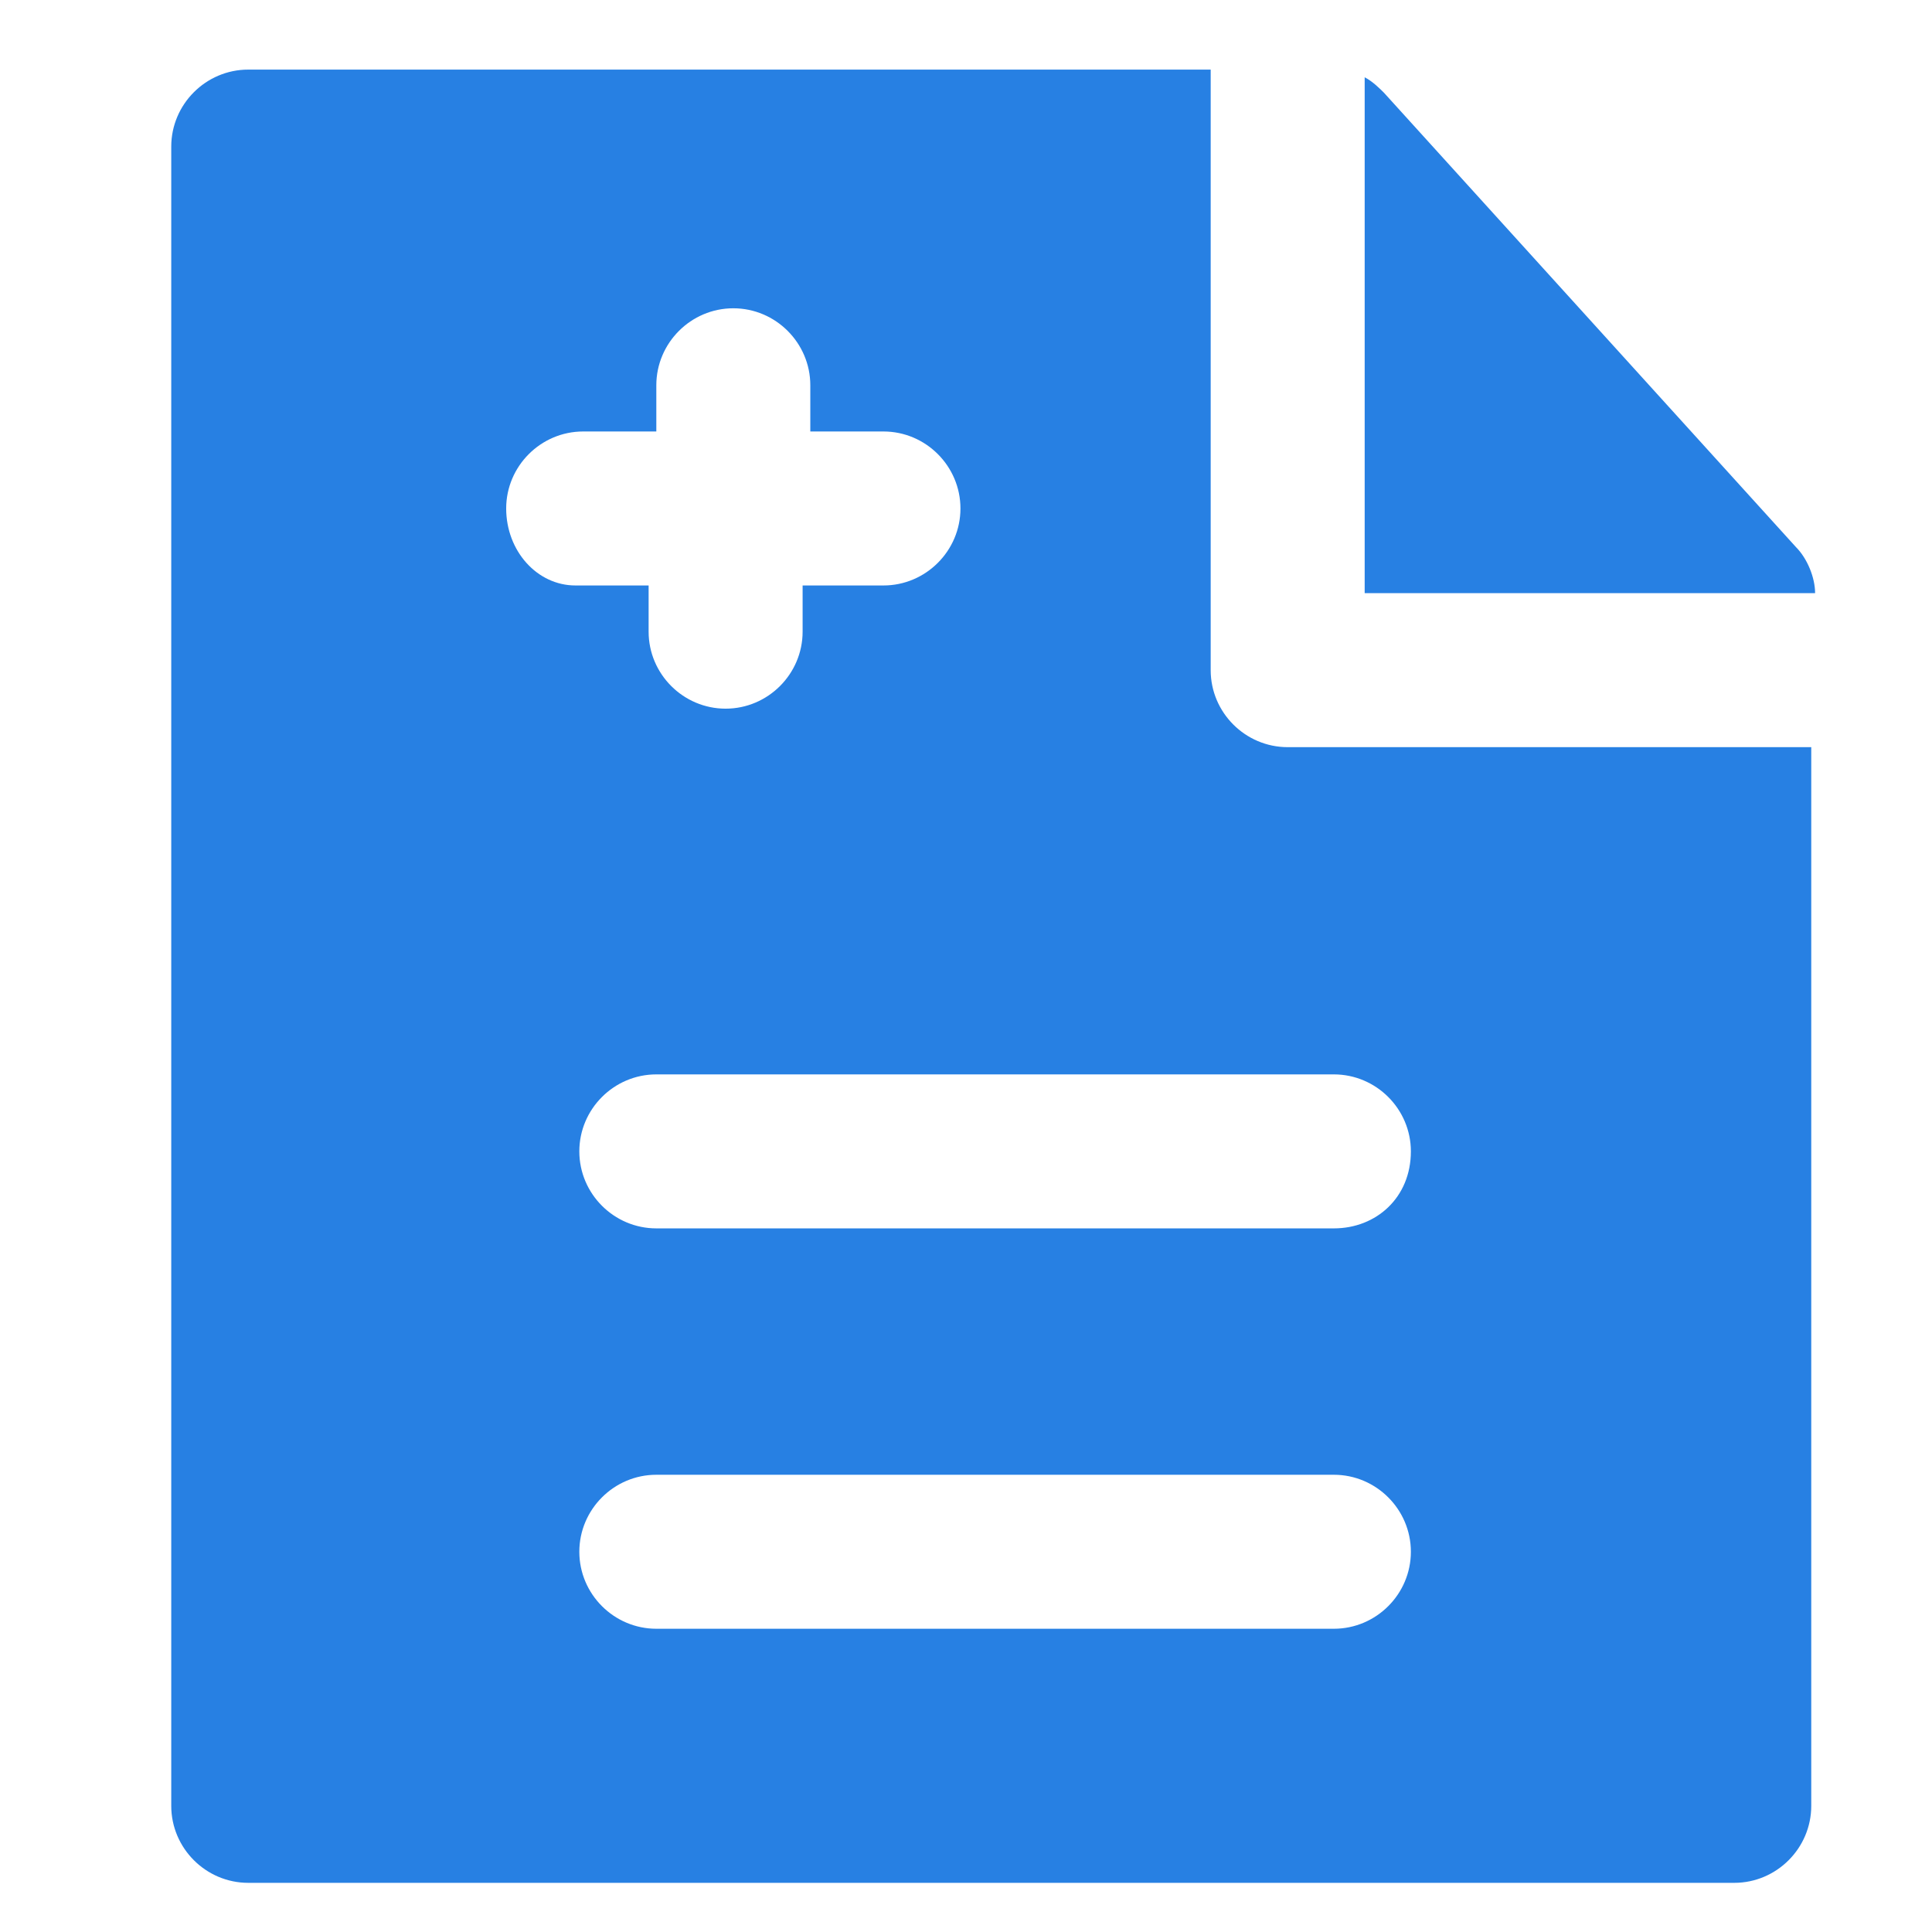
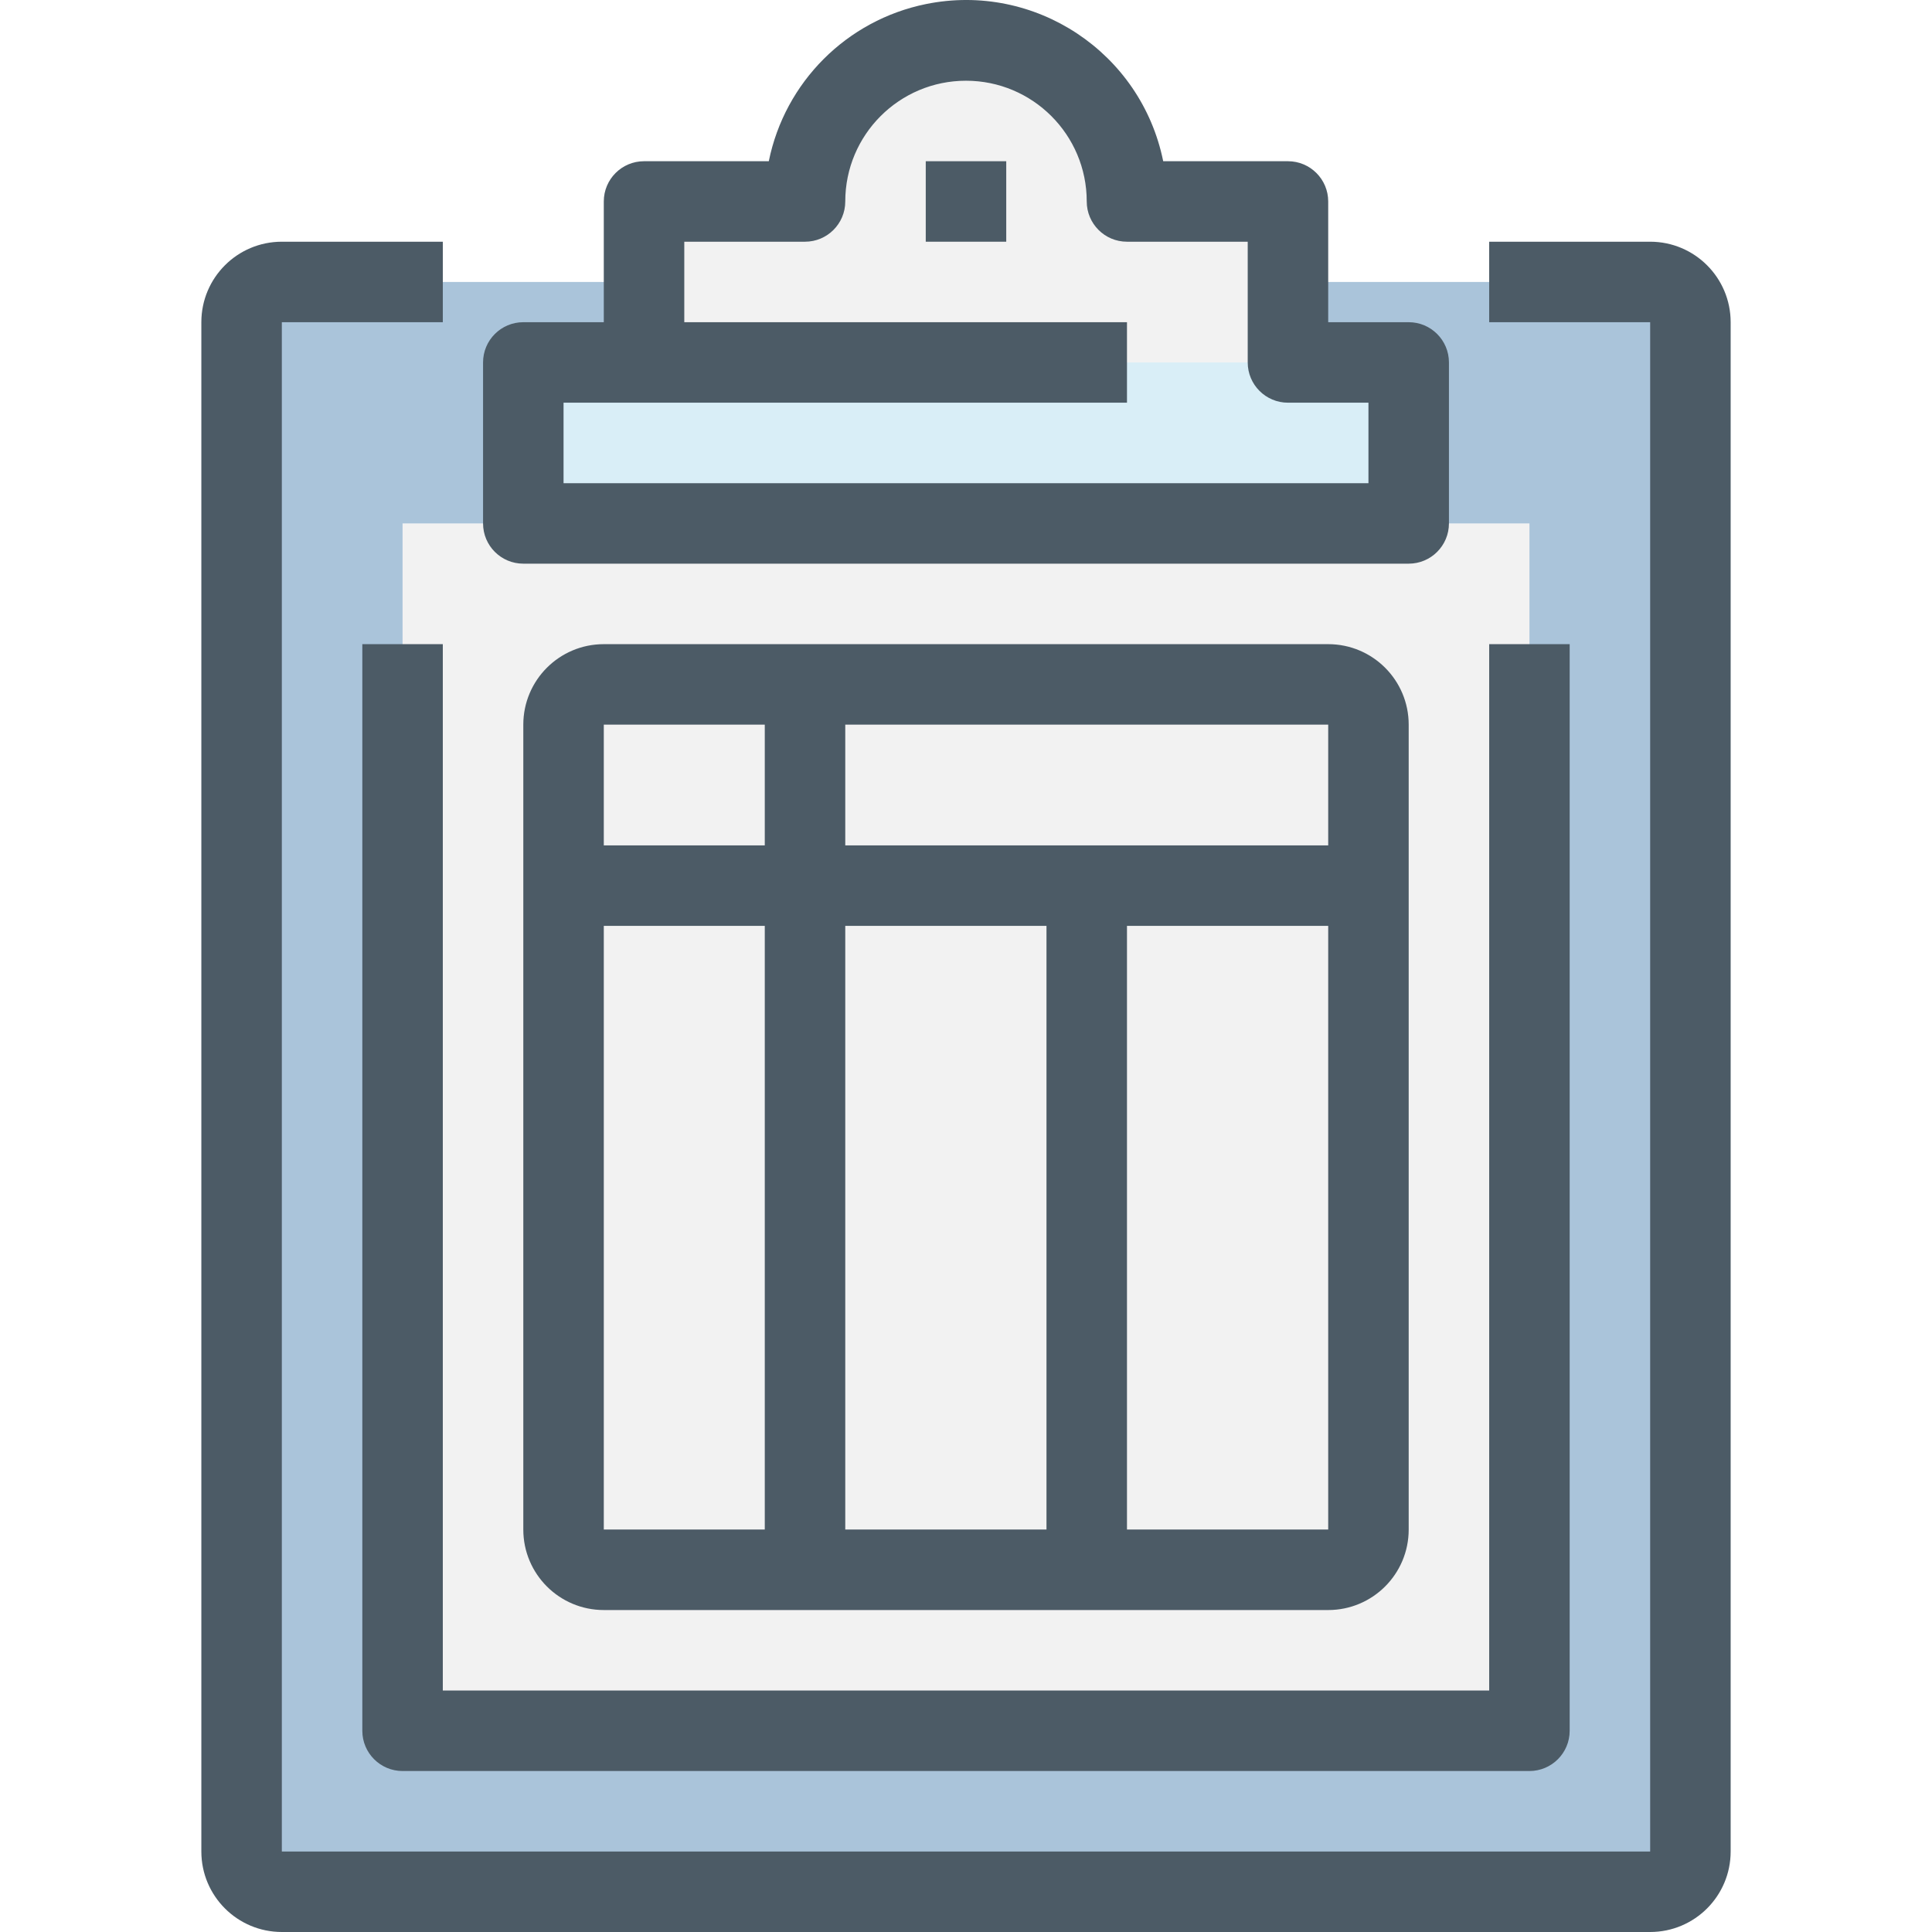
- <svg xmlns="http://www.w3.org/2000/svg" width="24" height="24" viewBox="0 0 6.35 6.35" version="1.1" id="svg2168">
-   <defs id="defs2162" />
-   <g id="layer1" transform="translate(0,-290.65)">
-     <g transform="matrix(0.1265321,0,0,0.1265321,0.2338762,290.8155)" id="g6" style="fill:#2780e3;fill-opacity:1">
-       <path d="M 44.8,12.9 34.1,1.1 C 34,1 33.8,0.8 33.6,0.7 v 13.4 h 11.7 c 0,-0.4 -0.2,-0.9 -0.5,-1.2 z" id="path2" style="fill:#2780e3;fill-opacity:1" />
-       <path d="m 31.6,18.1 c -1.1,0 -2,-0.9 -2,-2 V 0.5 h -25 c -1.1,0 -2,0.9 -2,2 v 43.1 c 0,1.1 0.9,2 2,2 h 38.6 c 1.1,0 2,-0.9 2,-2 V 18.1 Z M 11.3,11.9 c 0,-1.1 0.9,-2 2,-2 h 1.9 V 8.7 c 0,-1.1 0.9,-2 2,-2 1.1,0 2,0.9 2,2 v 1.2 h 1.9 c 1.1,0 2,0.9 2,2 0,1.1 -0.9,2 -2,2 H 19 v 1.2 c 0,1.1 -0.9,2 -2,2 -1.1,0 -2,-0.9 -2,-2 v -1.2 h -1.9 c -1,0 -1.8,-0.9 -1.8,-2 z M 32.8,41 H 15.2 c -1.1,0 -2,-0.9 -2,-2 0,-1.1 0.9,-2 2,-2 h 17.6 c 1.1,0 2,0.9 2,2 0,1.1 -0.9,2 -2,2 z m 0,-10.4 H 15.2 c -1.1,0 -2,-0.9 -2,-2 0,-1.1 0.9,-2 2,-2 h 17.6 c 1.1,0 2,0.9 2,2 0,1.2 -0.9,2 -2,2 z" id="path4" style="fill:#2780e3;fill-opacity:1" />
-     </g>
+ <svg xmlns="http://www.w3.org/2000/svg" version="1.1" id="Capa_1" x="0px" y="0px" viewBox="0 0 512.064 512.064" style="enable-background:new 0 0 512.064 512.064;" xml:space="preserve">
+   <path style="fill:#F2F2F2;" d="M405.365,170.731v288H106.699v-288v-32h32h234.667h32V170.731z" />
+   <path style="fill:#D9EEF7;" d="M373.365,96.064v42.667H138.699V96.064h32h128h42.667H373.365z" />
+   <path style="fill:#F2F2F2;" d="M341.365,74.731v21.333H170.699V53.397h42.667c0-23.564,19.103-42.667,42.667-42.667  s42.667,19.103,42.667,42.667h42.667V74.731z" />
+   <path style="fill:#AAC4DA;" d="M341.365,74.731h96c5.891,0,10.667,4.776,10.667,10.667v405.333c0,5.891-4.776,10.667-10.667,10.667  H74.699c-5.891,0-10.667-4.776-10.667-10.667V85.397c0-5.891,4.776-10.667,10.667-10.667h96v21.333h-32v42.667h-32v320h298.667v-320  h-32V96.064h-32V74.731z" />
+   <g>
+     <path style="fill:#4C5B66;" d="M138.699,149.397h234.667c5.891,0,10.667-4.776,10.667-10.667V96.064   c0-5.891-4.776-10.667-10.667-10.667h-21.333v-32c0-5.891-4.776-10.667-10.667-10.667h-33.067   c-5.861-28.866-34.014-47.515-62.88-41.654c-20.988,4.262-37.392,20.665-41.654,41.654h-33.067   c-5.891,0-10.667,4.776-10.667,10.667v32h-21.333c-5.891,0-10.667,4.776-10.667,10.667v42.667   C128.032,144.622,132.808,149.397,138.699,149.397L138.699,149.397z M149.365,106.731h149.333V85.397H181.365V64.064h32   c5.891,0,10.667-4.776,10.667-10.667c0-17.673,14.327-32,32-32s32,14.327,32,32c0,5.891,4.776,10.667,10.667,10.667h32v32   c0,5.891,4.776,10.667,10.667,10.667h21.333v21.333H149.365V106.731z" />
+     <path style="fill:#4C5B66;" d="M437.365,64.064h-42.667v21.333h42.667v405.333H74.699V85.397h42.667V64.064H74.699   c-11.782,0-21.333,9.551-21.333,21.333v405.333c0,11.782,9.551,21.333,21.333,21.333h362.667c11.782,0,21.333-9.551,21.333-21.333   V85.397C458.699,73.615,449.147,64.064,437.365,64.064z" />
+     <path style="fill:#4C5B66;" d="M117.365,170.731H96.032v288c0,5.891,4.776,10.667,10.667,10.667h298.667   c5.891,0,10.667-4.776,10.667-10.667v-288h-21.333v277.333H117.365V170.731z" />
+     <path style="fill:#4C5B66;" d="M245.365,42.731h21.333v21.333h-21.333V42.731z" />
+     <path style="fill:#4C5B66;" d="M352.032,426.731c11.782,0,21.333-9.551,21.333-21.333V192.064c0-11.782-9.551-21.333-21.333-21.333   h-192c-11.782,0-21.333,9.551-21.333,21.333v213.333c0,11.782,9.551,21.333,21.333,21.333H352.032z M160.032,245.397h42.667v160   h-42.667V245.397z M224.032,245.397h53.333v160h-53.333V245.397z M298.699,405.397v-160h53.333v160H298.699z M352.032,224.064h-128   v-32h128V224.064z M202.699,192.064v32h-42.667v-32H202.699z" />
  </g>
+   <g>
+ </g>
+   <g>
+ </g>
+   <g>
+ </g>
+   <g>
+ </g>
+   <g>
+ </g>
+   <g>
+ </g>
+   <g>
+ </g>
+   <g>
+ </g>
+   <g>
+ </g>
+   <g>
+ </g>
+   <g>
+ </g>
+   <g>
+ </g>
+   <g>
+ </g>
+   <g>
+ </g>
+   <g>
+ </g>
</svg>
